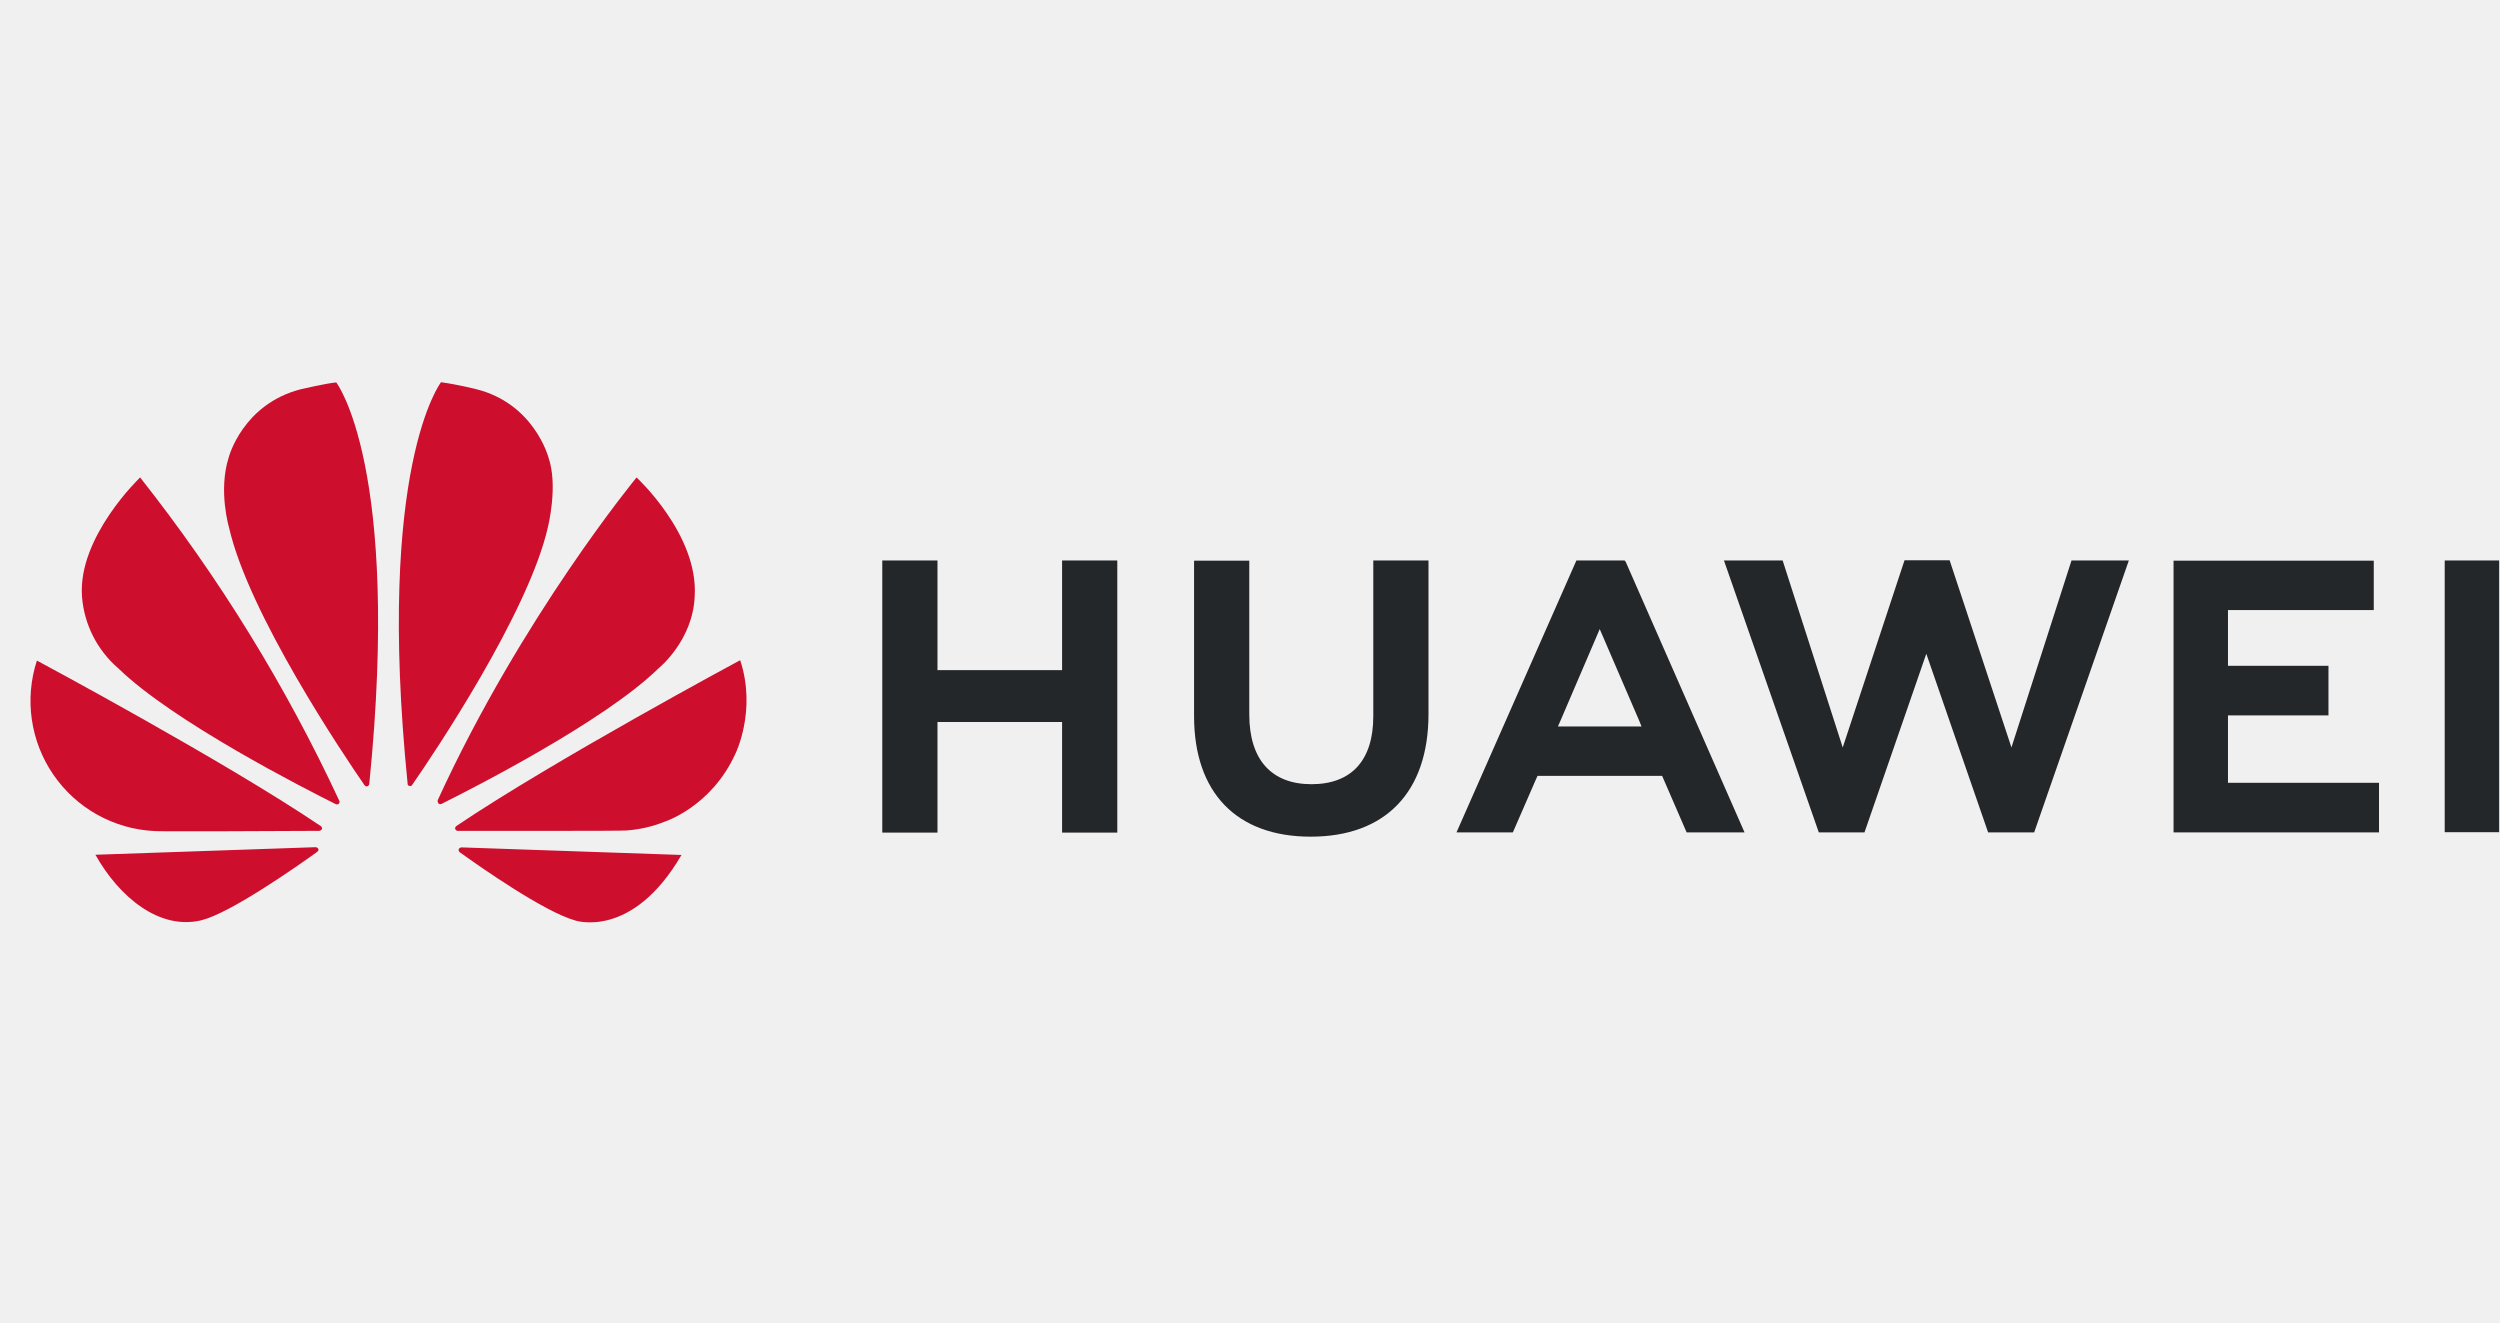
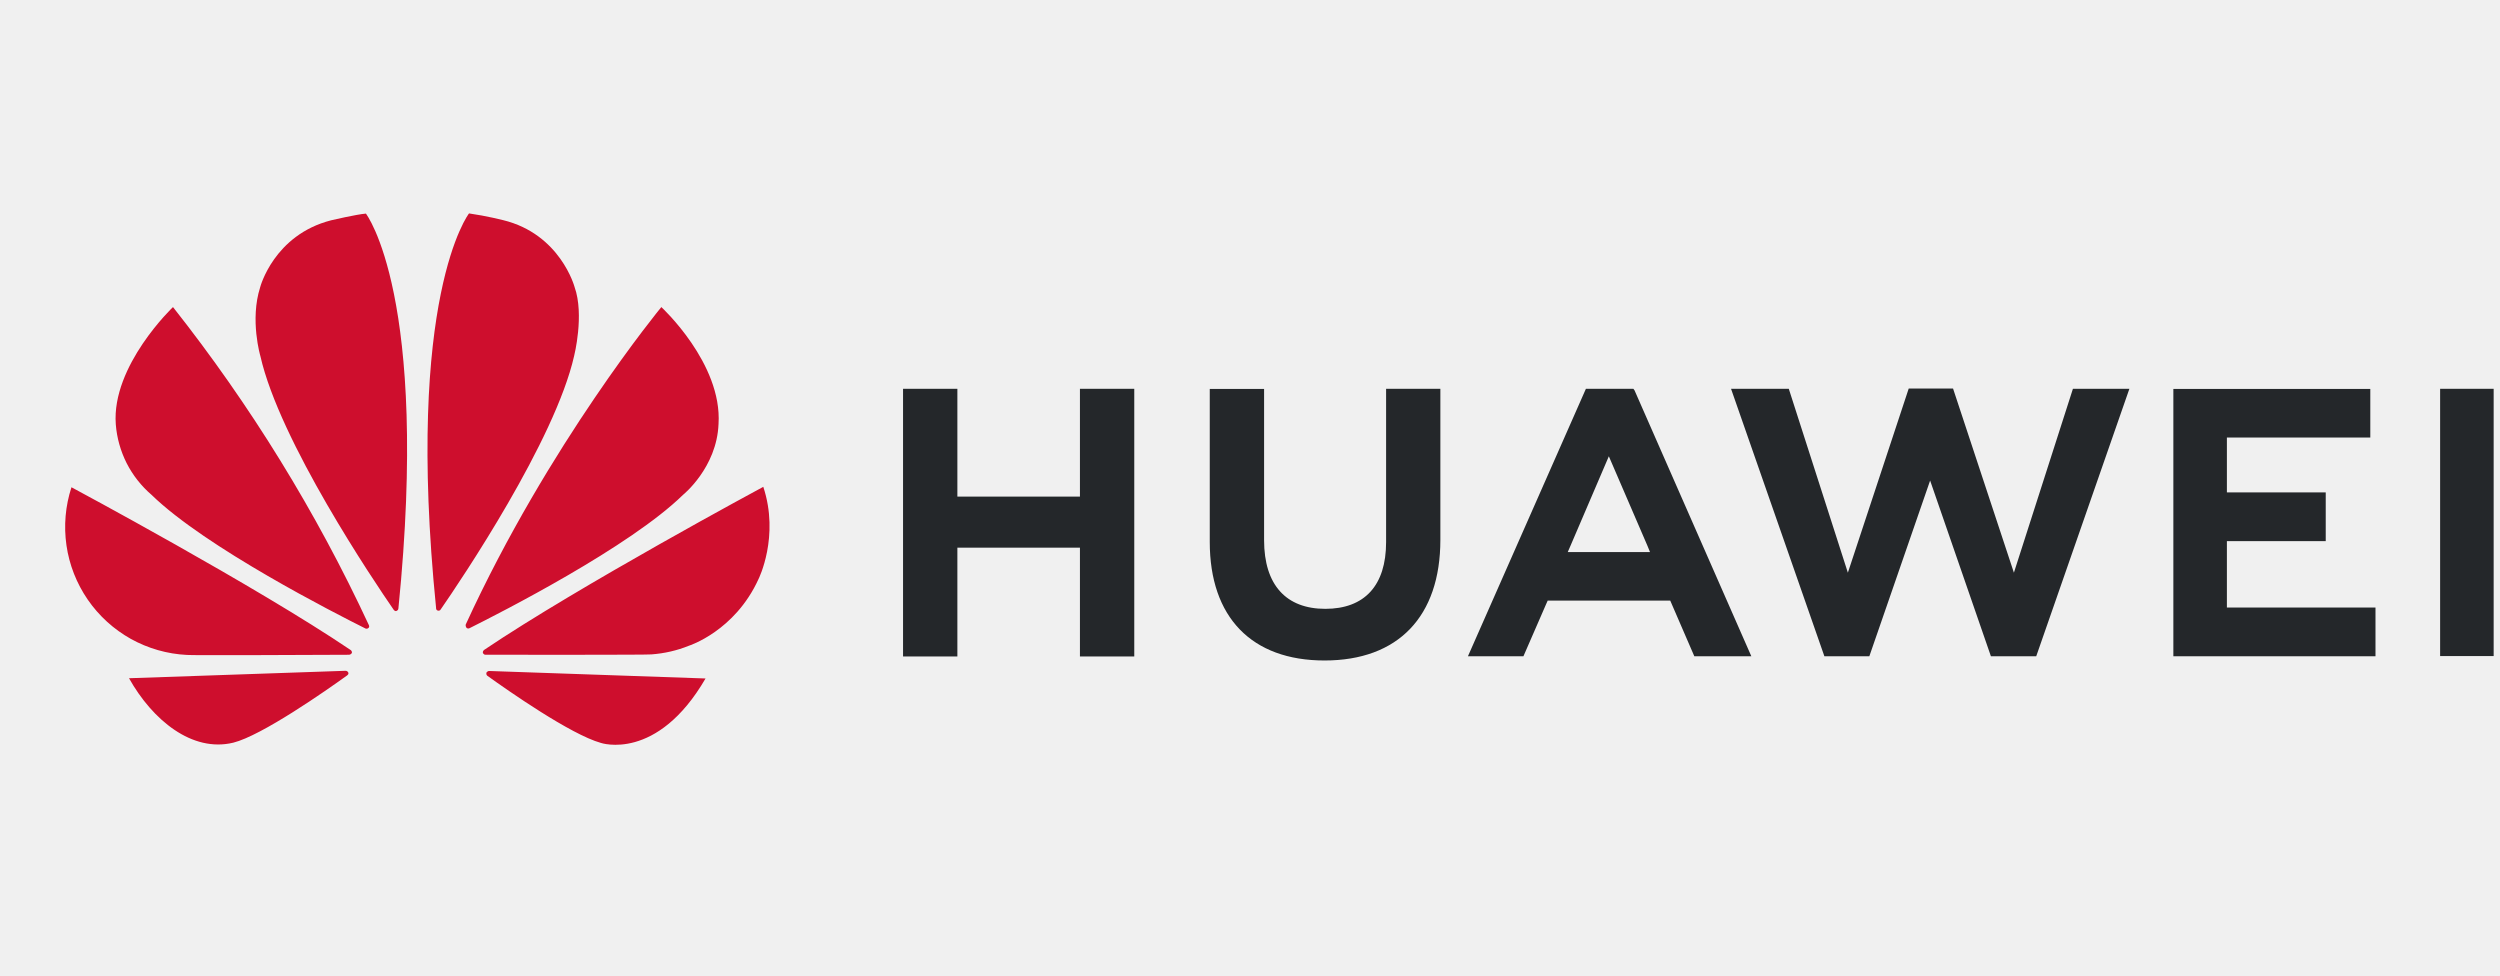
- <svg xmlns="http://www.w3.org/2000/svg" width="121" height="64" viewBox="0 0 121 64" fill="none">
+ <svg xmlns="http://www.w3.org/2000/svg" width="41" height="16" viewBox="0 0 41 16" fill="none">
  <g clip-path="url(#clip0_757_335)">
    <g clip-path="url(#clip1_757_335)">
-       <path d="M66.467 27.127H69.139V34.559C69.139 38.332 67.06 40.495 63.438 40.495C59.853 40.495 57.793 38.369 57.793 34.663V27.136H60.465V34.578C60.465 36.779 61.547 37.955 63.475 37.955C65.404 37.955 66.467 36.807 66.467 34.672V27.127ZM51.414 32.433H45.374V27.127H42.702V40.298H45.374V34.945H51.405V40.298H54.077V27.127H51.405V32.433H51.414ZM118.324 27.127V40.279H120.959V27.127H118.324ZM107.834 34.625H112.698V32.226H107.834V29.526H114.89V27.136H105.2V40.288H115.144V37.889H107.834V34.625ZM97.354 36.177L94.362 27.117H92.179L89.188 36.177L86.28 27.127H83.439L88.03 40.288H90.241L93.233 31.642L96.225 40.288H98.454L103.036 27.127H100.261L97.354 36.177ZM78.688 27.202L84.436 40.288H81.633L80.447 37.551H74.417L74.332 37.739L73.222 40.288H70.494L76.298 27.127H78.632L78.688 27.202ZM79.328 34.86L77.427 30.448L75.536 34.86L75.405 35.161H79.45L79.328 34.86Z" fill="#24272A" />
-       <path d="M16.397 38.896C16.435 38.868 16.444 38.812 16.425 38.764C13.831 33.189 10.595 27.935 6.782 23.109C6.782 23.109 3.753 25.988 3.969 28.877C4.02 29.542 4.201 30.192 4.503 30.788C4.805 31.383 5.221 31.913 5.728 32.348C8.372 34.926 14.77 38.181 16.256 38.924C16.303 38.943 16.36 38.934 16.397 38.896ZM15.409 41.098C15.39 41.041 15.334 41.004 15.268 41.004L4.618 41.37C5.775 43.431 7.723 45.03 9.746 44.541C11.148 44.193 14.309 41.982 15.353 41.229C15.438 41.163 15.409 41.107 15.409 41.098ZM15.569 40.147C15.626 40.063 15.532 39.987 15.532 39.987C10.856 36.826 1.786 31.972 1.786 31.972C1.486 32.893 1.402 33.871 1.541 34.831C1.68 35.79 2.038 36.704 2.588 37.502C3.137 38.3 3.864 38.961 4.71 39.433C5.557 39.905 6.501 40.175 7.469 40.223C7.629 40.251 13.801 40.223 15.456 40.213C15.503 40.204 15.541 40.185 15.569 40.147ZM16.275 18.509C15.814 18.547 14.563 18.838 14.563 18.838C11.74 19.562 11.072 22.131 11.072 22.131C10.555 23.74 11.082 25.518 11.082 25.518C12.022 29.695 16.651 36.572 17.648 38.012C17.714 38.087 17.771 38.059 17.771 38.059C17.827 38.04 17.874 37.993 17.874 37.927C19.417 22.573 16.275 18.509 16.275 18.509ZM19.803 38.04C19.859 38.059 19.925 38.04 19.953 37.983C20.979 36.507 25.579 29.667 26.52 25.508C26.52 25.508 27.028 23.495 26.539 22.122C26.539 22.122 25.843 19.515 23.02 18.829C23.02 18.829 22.211 18.622 21.346 18.499C21.346 18.499 18.185 22.564 19.728 37.918C19.718 37.974 19.756 38.021 19.803 38.04ZM22.324 41.013C22.299 41.018 22.275 41.028 22.254 41.043C22.233 41.057 22.215 41.076 22.202 41.098C22.193 41.154 22.202 41.201 22.24 41.239C23.256 41.973 26.351 44.136 27.837 44.55C27.837 44.55 30.594 45.491 32.984 41.38L22.324 41.013ZM35.825 31.953C35.825 31.953 26.774 36.817 22.089 39.978C22.042 40.016 22.014 40.072 22.033 40.129C22.033 40.129 22.08 40.213 22.145 40.213C23.82 40.213 30.161 40.223 30.331 40.194C30.961 40.147 31.582 40.006 32.165 39.771C32.165 39.771 34.423 39.056 35.59 36.488C35.59 36.488 36.634 34.399 35.825 31.953ZM21.233 38.896C21.271 38.924 21.327 38.934 21.374 38.906C22.898 38.144 29.249 34.916 31.873 32.348C31.873 32.348 33.539 31.012 33.623 28.858C33.812 25.875 30.81 23.109 30.81 23.109C30.81 23.109 25.26 29.836 21.186 38.727C21.179 38.757 21.18 38.788 21.188 38.817C21.197 38.847 21.212 38.874 21.233 38.896Z" fill="#CE0E2D" />
+       <path d="M22.732 6.376H23.622V8.853C23.622 10.111 22.93 10.832 21.722 10.832C20.527 10.832 19.84 10.123 19.84 8.887V6.379H20.731V8.859C20.731 9.593 21.092 9.985 21.735 9.985C22.378 9.985 22.732 9.603 22.732 8.891V6.376ZM17.714 8.144H15.701V6.376H14.81V10.766H15.701V8.982H17.711V10.766H18.602V6.376H17.711V8.144H17.714ZM40.018 6.376V10.76H40.896V6.376H40.018ZM36.521 8.875H38.142V8.075H36.521V7.175H38.873V6.379H35.643V10.763H38.958V9.963H36.521V8.875ZM33.028 9.392L32.03 6.372H31.303L30.305 9.392L29.336 6.376H28.389L29.92 10.763H30.657L31.654 7.881L32.651 10.763H33.394L34.922 6.376H33.996L33.028 9.392ZM26.806 6.401L28.722 10.763H27.787L27.392 9.85H25.382L25.354 9.913L24.984 10.763H24.074L26.009 6.376H26.787L26.806 6.401ZM27.019 8.953L26.385 7.483L25.755 8.953L25.711 9.054H27.06L27.019 8.953Z" fill="#24272A" />
+       <path d="M6.042 10.299C6.055 10.289 6.058 10.271 6.051 10.255C5.187 8.396 4.108 6.645 2.837 5.036C2.837 5.036 1.827 5.996 1.899 6.959C1.916 7.181 1.977 7.397 2.077 7.596C2.178 7.794 2.317 7.971 2.486 8.116C3.367 8.975 5.499 10.06 5.995 10.308C6.011 10.314 6.029 10.311 6.042 10.299ZM5.713 11.033C5.706 11.014 5.688 11.001 5.666 11.001L2.116 11.123C2.501 11.81 3.151 12.343 3.825 12.18C4.292 12.064 5.346 11.327 5.694 11.076C5.722 11.055 5.713 11.036 5.713 11.033ZM5.766 10.716C5.785 10.688 5.753 10.662 5.753 10.662C4.195 9.609 1.172 7.991 1.172 7.991C1.072 8.298 1.044 8.624 1.09 8.944C1.136 9.263 1.256 9.568 1.439 9.834C1.622 10.1 1.864 10.32 2.146 10.478C2.429 10.635 2.743 10.725 3.066 10.741C3.119 10.75 5.176 10.741 5.728 10.738C5.744 10.735 5.757 10.728 5.766 10.716ZM6.001 3.503C5.848 3.515 5.43 3.613 5.43 3.613C4.49 3.854 4.267 4.71 4.267 4.71C4.095 5.247 4.27 5.839 4.27 5.839C4.584 7.232 6.127 9.524 6.459 10.004C6.481 10.029 6.5 10.02 6.5 10.02C6.519 10.013 6.534 9.998 6.534 9.976C7.049 4.858 6.001 3.503 6.001 3.503ZM7.177 10.013C7.196 10.02 7.218 10.013 7.227 9.995C7.569 9.502 9.103 7.222 9.416 5.836C9.416 5.836 9.586 5.165 9.423 4.707C9.423 4.707 9.191 3.839 8.25 3.61C8.25 3.61 7.98 3.541 7.692 3.5C7.692 3.5 6.638 4.855 7.152 9.973C7.149 9.991 7.162 10.007 7.177 10.013ZM8.018 11.004C8.009 11.006 8.001 11.009 7.994 11.014C7.987 11.019 7.981 11.025 7.977 11.033C7.974 11.051 7.977 11.067 7.989 11.08C8.328 11.324 9.36 12.046 9.855 12.184C9.855 12.184 10.774 12.497 11.571 11.127L8.018 11.004ZM12.518 7.984C12.518 7.984 9.501 9.606 7.939 10.659C7.924 10.672 7.914 10.691 7.92 10.71C7.92 10.71 7.936 10.738 7.958 10.738C8.516 10.738 10.63 10.741 10.686 10.732C10.897 10.716 11.104 10.669 11.298 10.59C11.298 10.59 12.051 10.352 12.44 9.496C12.44 9.496 12.788 8.8 12.518 7.984ZM7.654 10.299C7.666 10.308 7.685 10.311 7.701 10.302C8.209 10.048 10.326 8.972 11.201 8.116C11.201 8.116 11.756 7.671 11.784 6.953C11.847 5.958 10.846 5.036 10.846 5.036C10.846 5.036 8.996 7.279 7.638 10.242C7.636 10.252 7.636 10.263 7.639 10.272C7.642 10.282 7.647 10.291 7.654 10.299Z" fill="#CE0E2D" />
    </g>
  </g>
  <defs>
    <clipPath id="clip0_757_335">
-       <rect width="120" height="64" fill="white" transform="translate(0.967773)" />
+       <rect width="40" height="16" fill="white" transform="translate(0.898926)" />
    </clipPath>
    <clipPath id="clip1_757_335">
-       <rect width="120" height="27.001" fill="white" transform="translate(0.967773 18.4994)" />
+       <rect width="40" height="9" fill="white" transform="translate(0.898926 3.49982)" />
    </clipPath>
  </defs>
</svg>
